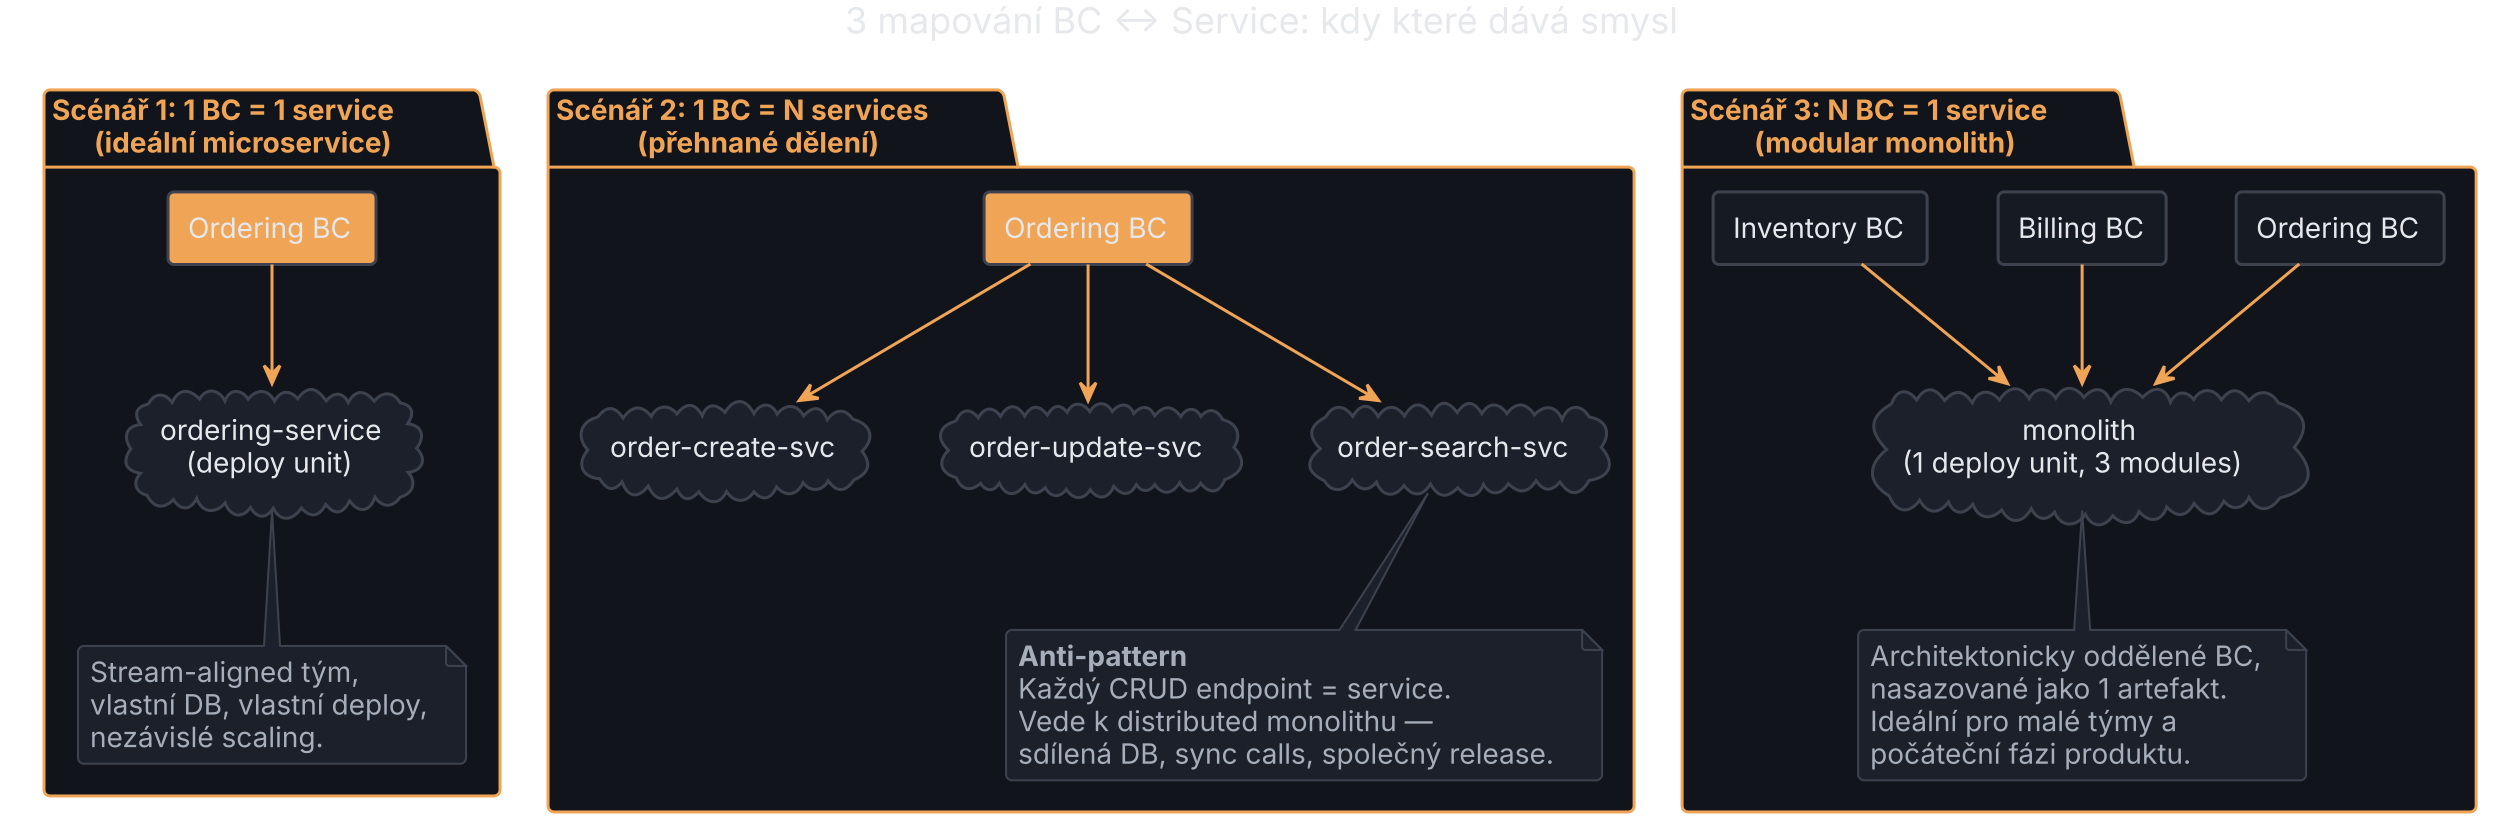
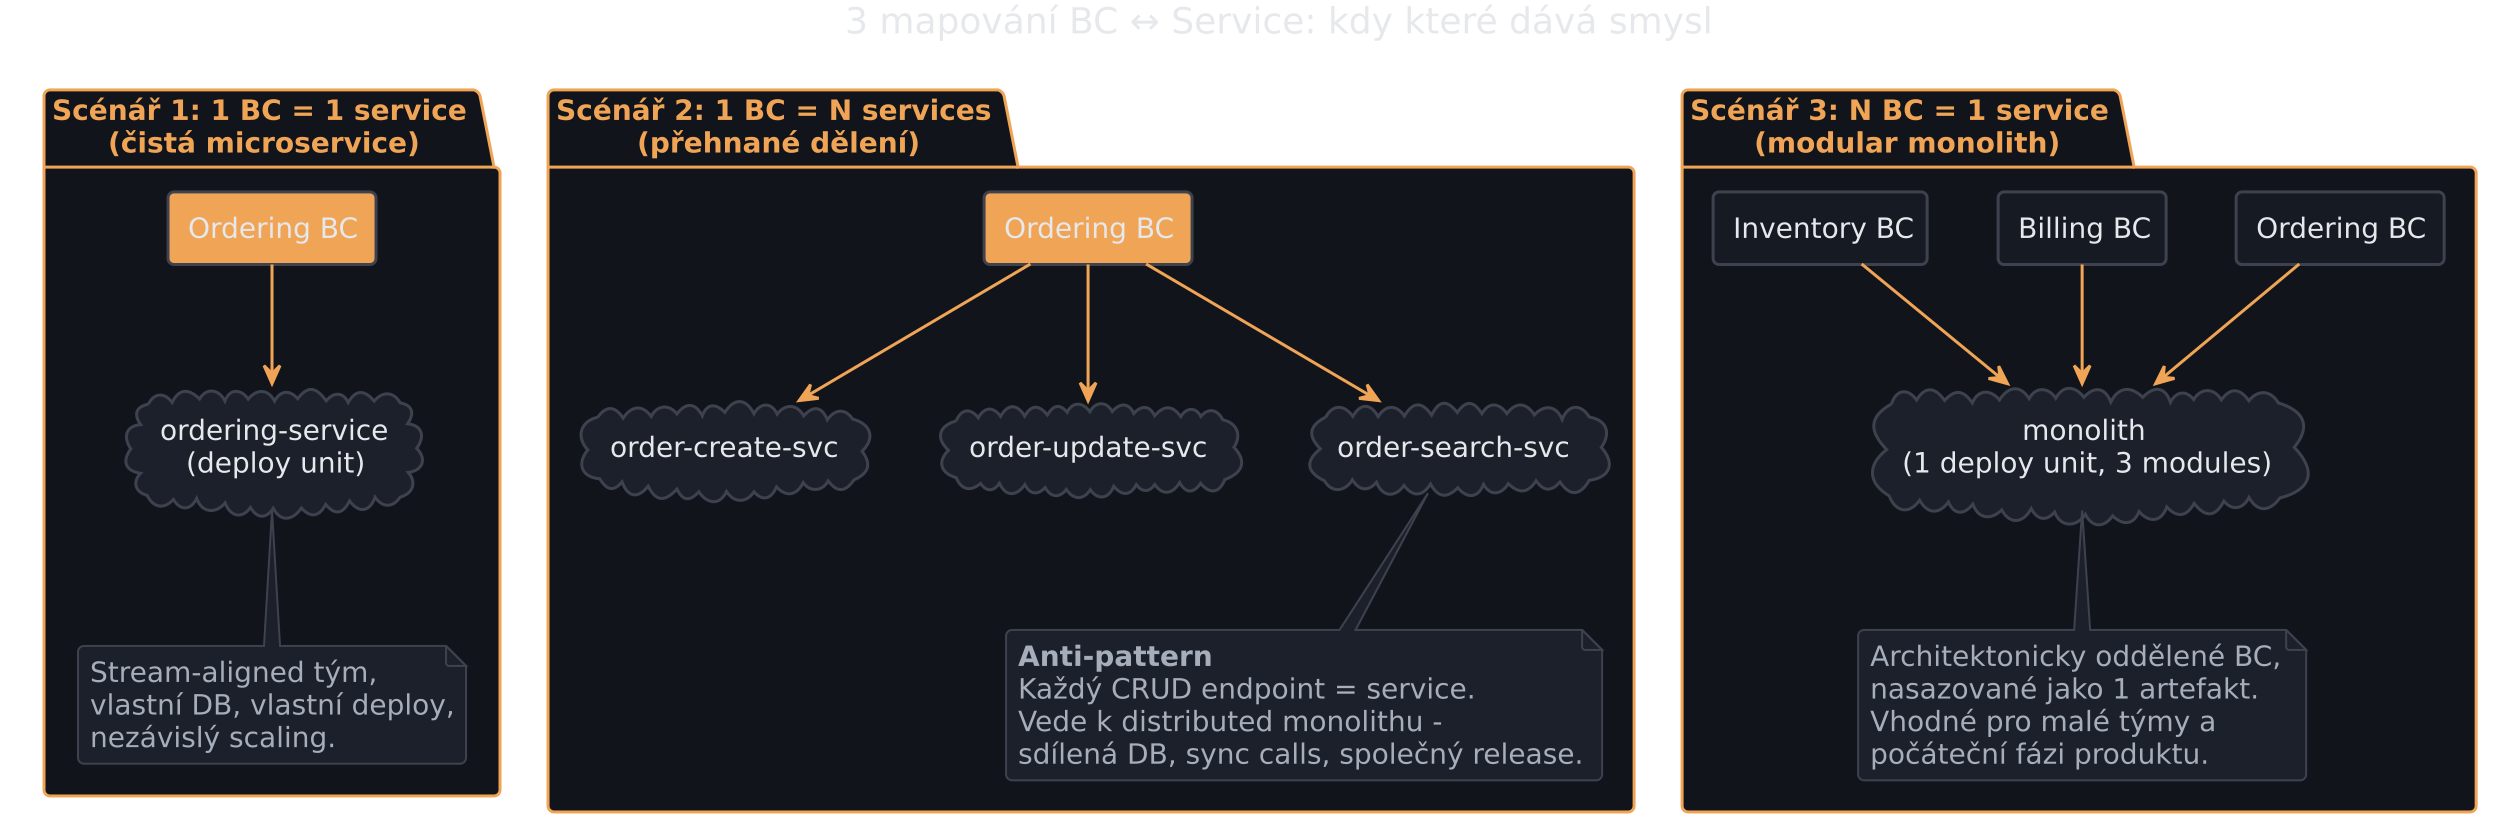
<svg xmlns="http://www.w3.org/2000/svg" contentScriptType="application/ecmascript" contentStyleType="text/css" height="651.562px" preserveAspectRatio="none" style="width:1953px;height:651px;background:#11141A;" version="1.1" viewBox="0 0 1953 651" width="1953.125px" zoomAndPan="magnify">
  <defs />
  <g>
-     <text fill="#E6E8EC" font-family="Inter, ui-sans-serif, system-ui, -apple-system, sans-serif" font-size="28.125" lengthAdjust="spacingAndGlyphs" textLength="667.188" x="660.156" y="26.106">3 mapování BC ↔ Service: kdy které dává smysl</text>
+     <text fill="#E6E8EC" font-family="DejaVu Sans" font-size="28.125" lengthAdjust="spacingAndGlyphs" textLength="667.188" x="660.156" y="26.106">3 mapování BC ↔ Service: kdy které dává smysl</text>
    <path d="M39.062,70.239 L370.312,70.239 A7.031,7.031 0 0 1 375,74.927 L385.938,130.542 L385.938,130.542 A4.688,4.688 0 0 1 390.625,135.23 L390.625,617.114 A4.688,4.688 0 0 1 385.938,621.802 L39.062,621.802 A4.688,4.688 0 0 1 34.375,617.114 L34.375,74.927 A4.688,4.688 0 0 1 39.062,70.239 " fill="#11141A" style="stroke: #F0A456; stroke-width: 2.344;" />
    <line style="stroke: #F0A456; stroke-width: 2.344;" x1="34.375" x2="385.938" y1="130.542" y2="130.542" />
-     <text fill="#F0A456" font-family="Inter, ui-sans-serif, system-ui, -apple-system, sans-serif" font-size="21.875" font-weight="bold" lengthAdjust="spacingAndGlyphs" textLength="331.25" x="40.625" y="93.669">Scénář 1: 1 BC = 1 service</text>
-     <text fill="#F0A456" font-family="Inter, ui-sans-serif, system-ui, -apple-system, sans-serif" font-size="21.875" font-weight="bold" lengthAdjust="spacingAndGlyphs" textLength="265.625" x="73.438" y="119.133">(ideální microservice)</text>
+     <text fill="#F0A456" font-family="DejaVu Sans" font-size="21.875" font-weight="bold" lengthAdjust="spacingAndGlyphs" textLength="331.25" x="40.625" y="93.669">Scénář 1: 1 BC = 1 service</text>
+     <text fill="#F0A456" font-family="DejaVu Sans" font-size="21.875" font-weight="bold" lengthAdjust="spacingAndGlyphs" textLength="243.75" x="84.375" y="119.133">(čistá microservice)</text>
    <path d="M432.812,70.239 L779.688,70.239 A7.031,7.031 0 0 1 784.375,74.927 L795.312,130.542 L1271.875,130.542 A4.688,4.688 0 0 1 1276.562,135.23 L1276.562,629.614 A4.688,4.688 0 0 1 1271.875,634.302 L432.812,634.302 A4.688,4.688 0 0 1 428.125,629.614 L428.125,74.927 A4.688,4.688 0 0 1 432.812,70.239 " fill="#11141A" style="stroke: #F0A456; stroke-width: 2.344;" />
    <line style="stroke: #F0A456; stroke-width: 2.344;" x1="428.125" x2="795.312" y1="130.542" y2="130.542" />
-     <text fill="#F0A456" font-family="Inter, ui-sans-serif, system-ui, -apple-system, sans-serif" font-size="21.875" font-weight="bold" lengthAdjust="spacingAndGlyphs" textLength="346.875" x="434.375" y="93.669">Scénář 2: 1 BC = N services</text>
-     <text fill="#F0A456" font-family="Inter, ui-sans-serif, system-ui, -apple-system, sans-serif" font-size="21.875" font-weight="bold" lengthAdjust="spacingAndGlyphs" textLength="220.312" x="497.656" y="119.133">(přehnané dělení)</text>
+     <text fill="#F0A456" font-family="DejaVu Sans" font-size="21.875" font-weight="bold" lengthAdjust="spacingAndGlyphs" textLength="346.875" x="434.375" y="93.669">Scénář 2: 1 BC = N services</text>
+     <text fill="#F0A456" font-family="DejaVu Sans" font-size="21.875" font-weight="bold" lengthAdjust="spacingAndGlyphs" textLength="220.312" x="497.656" y="119.133">(přehnané dělení)</text>
    <path d="M1318.75,70.239 L1651.562,70.239 A7.031,7.031 0 0 1 1656.25,74.927 L1667.188,130.542 L1929.688,130.542 A4.688,4.688 0 0 1 1934.375,135.23 L1934.375,629.614 A4.688,4.688 0 0 1 1929.688,634.302 L1318.75,634.302 A4.688,4.688 0 0 1 1314.062,629.614 L1314.062,74.927 A4.688,4.688 0 0 1 1318.75,70.239 " fill="#11141A" style="stroke: #F0A456; stroke-width: 2.344;" />
    <line style="stroke: #F0A456; stroke-width: 2.344;" x1="1314.062" x2="1667.188" y1="130.542" y2="130.542" />
-     <text fill="#F0A456" font-family="Inter, ui-sans-serif, system-ui, -apple-system, sans-serif" font-size="21.875" font-weight="bold" lengthAdjust="spacingAndGlyphs" textLength="332.812" x="1320.312" y="93.669">Scénář 3: N BC = 1 service</text>
-     <text fill="#F0A456" font-family="Inter, ui-sans-serif, system-ui, -apple-system, sans-serif" font-size="21.875" font-weight="bold" lengthAdjust="spacingAndGlyphs" textLength="232.812" x="1370.312" y="119.133">(modular monolith)</text>
+     <text fill="#F0A456" font-family="DejaVu Sans" font-size="21.875" font-weight="bold" lengthAdjust="spacingAndGlyphs" textLength="332.812" x="1320.312" y="93.669">Scénář 3: N BC = 1 service</text>
+     <text fill="#F0A456" font-family="DejaVu Sans" font-size="21.875" font-weight="bold" lengthAdjust="spacingAndGlyphs" textLength="232.812" x="1370.312" y="119.133">(modular monolith)</text>
    <rect fill="#F0A456" height="56.714" rx="4.688" ry="4.688" style="stroke: #3D424E; stroke-width: 2.344;" width="162.5" x="131.25" y="149.927" />
-     <text fill="#E6E8EC" font-family="Inter, ui-sans-serif, system-ui, -apple-system, sans-serif" font-size="21.875" lengthAdjust="spacingAndGlyphs" textLength="131.25" x="146.875" y="185.857">Ordering BC</text>
+     <text fill="#E6E8EC" font-family="DejaVu Sans" font-size="21.875" lengthAdjust="spacingAndGlyphs" textLength="131.25" x="146.875" y="185.857">Ordering BC</text>
    <path d="M115.878,315.768 C120.451,306.594 128.583,306.435 134.456,314.356 C140.032,303.013 147.854,303.66 155.854,311.677 C161.614,302.118 171.344,304.366 175.691,313.201 C179.598,303.093 188.565,303.851 193.876,311.785 C200.493,303.717 209.197,303.478 214.491,313.309 C219.099,304.779 226.367,304.322 232.55,311.498 C241.157,299.944 247.795,303.425 254.847,313.129 C260.29,306.562 267.732,305.535 271.987,314.445 C278.272,303.624 284.976,304.847 292.333,313.314 C298.901,305.572 307.183,305.595 312.646,314.651 C323.063,316.86 323.61,323.298 318.467,331.035 C330.783,332.413 331.738,341.976 325.498,350.172 C333.544,358.419 330.519,367.603 318.96,369.065 C325.951,377.16 322.212,385.75 312.599,388.376 C306.732,396.897 298.883,396.722 292.973,388.427 C288.915,400.148 280.338,401.187 273.116,391.341 C268.105,401.042 262.176,403.346 254.415,394.048 C249.594,403.448 242.895,405.128 235.448,396.868 C229.369,405.812 219.707,409.001 213.447,397.059 C207.784,405.747 200.796,405.142 195.698,396.481 C188.439,406.394 179.551,402.827 175.885,392.893 C168.5,401.622 157.82,400.979 153.622,389.4 C148.949,398.948 140.951,399.2 135.452,390.209 C127.721,398.433 119.82,396.545 114.897,386.967 C105.896,384.689 103.119,376.738 109.737,369.773 C97.642,367.777 95.238,360.152 102.206,350.649 C96.334,342.136 97.495,332.87 109.824,331.66 C104.346,323.757 105.967,317.808 115.878,315.768 " fill="#1B202A" style="stroke: #3D424E; stroke-width: 2.344;" />
-     <text fill="#E6E8EC" font-family="Inter, ui-sans-serif, system-ui, -apple-system, sans-serif" font-size="21.875" lengthAdjust="spacingAndGlyphs" textLength="175" x="125" y="343.669">ordering-service</text>
-     <text fill="#E6E8EC" font-family="Inter, ui-sans-serif, system-ui, -apple-system, sans-serif" font-size="21.875" lengthAdjust="spacingAndGlyphs" textLength="134.375" x="145.312" y="369.133">(deploy unit)</text>
+     <text fill="#E6E8EC" font-family="DejaVu Sans" font-size="21.875" lengthAdjust="spacingAndGlyphs" textLength="175" x="125" y="343.669">ordering-service</text>
+     <text fill="#E6E8EC" font-family="DejaVu Sans" font-size="21.875" lengthAdjust="spacingAndGlyphs" textLength="134.375" x="145.312" y="369.133">(deploy unit)</text>
    <path d="M60.938,509.302 L60.938,591.943 A4.688,4.688 0 0 0 65.625,596.631 L359.375,596.631 A4.688,4.688 0 0 0 364.062,591.943 L364.062,520.239 L348.438,504.614 L218.75,504.614 L212.5,398.739 L206.25,504.614 L65.625,504.614 A4.688,4.688 0 0 0 60.938,509.302 " fill="#1B202A" style="stroke: #3D424E; stroke-width: 1.562;" />
    <path d="M348.438,504.614 L348.438,517.895 A2.344,2.344 0 0 0 350.781,520.239 L364.062,520.239 L348.438,504.614 " fill="#1B202A" style="stroke: #3D424E; stroke-width: 1.562;" />
-     <text fill="#A6ADBB" font-family="Inter, ui-sans-serif, system-ui, -apple-system, sans-serif" font-size="21.875" lengthAdjust="spacingAndGlyphs" textLength="214.062" x="70.312" y="532.732">Stream-aligned tým,</text>
-     <text fill="#A6ADBB" font-family="Inter, ui-sans-serif, system-ui, -apple-system, sans-serif" font-size="21.875" lengthAdjust="spacingAndGlyphs" textLength="270.312" x="70.312" y="558.196">vlastní DB, vlastní deploy,</text>
-     <text fill="#A6ADBB" font-family="Inter, ui-sans-serif, system-ui, -apple-system, sans-serif" font-size="21.875" lengthAdjust="spacingAndGlyphs" textLength="187.5" x="70.312" y="583.659">nezávislé scaling.</text>
+     <text fill="#A6ADBB" font-family="DejaVu Sans" font-size="21.875" lengthAdjust="spacingAndGlyphs" textLength="214.062" x="70.312" y="532.732">Stream-aligned tým,</text>
+     <text fill="#A6ADBB" font-family="DejaVu Sans" font-size="21.875" lengthAdjust="spacingAndGlyphs" textLength="270.312" x="70.312" y="558.196">vlastní DB, vlastní deploy,</text>
+     <text fill="#A6ADBB" font-family="DejaVu Sans" font-size="21.875" lengthAdjust="spacingAndGlyphs" textLength="184.375" x="70.312" y="583.659">nezávislý scaling.</text>
    <rect fill="#F0A456" height="56.714" rx="4.688" ry="4.688" style="stroke: #3D424E; stroke-width: 2.344;" width="162.5" x="768.75" y="149.927" />
-     <text fill="#E6E8EC" font-family="Inter, ui-sans-serif, system-ui, -apple-system, sans-serif" font-size="21.875" lengthAdjust="spacingAndGlyphs" textLength="131.25" x="784.375" y="185.857">Ordering BC</text>
+     <text fill="#E6E8EC" font-family="DejaVu Sans" font-size="21.875" lengthAdjust="spacingAndGlyphs" textLength="131.25" x="784.375" y="185.857">Ordering BC</text>
    <path d="M467.018,325.886 C473.707,316.411 480.815,317.212 486.756,326.666 C492.971,317.37 501.302,315.438 508.726,325.276 C513.096,316.469 522.819,315.41 528.806,323.336 C535.832,314.281 543.006,314.287 548.598,324.787 C552.637,314.278 559.653,315.563 566.287,322.093 C573.868,310.513 582.567,310.955 589.018,323.173 C593.71,314.483 602.705,313.838 607.118,323.448 C613.687,315.102 622.497,315.549 627.85,324.875 C635.224,316.527 642.088,317.379 646.299,327.957 C651.983,319.781 659.96,318.392 666.126,327.401 C679.779,330.946 684.466,341.745 673.5,352.518 C681.289,362.988 678.356,369.876 667.102,374.902 C660.651,384.348 654.174,385.26 646.969,375.702 C642.562,383.912 632.956,384.703 627.419,377.099 C622.431,386.989 614.546,388.812 606.626,380.437 C602.813,389.136 596.501,392.502 589.013,384.256 C582.944,393.279 573.422,392.978 567.559,384.01 C561.821,395.88 551.906,393.095 545.941,384.246 C539.061,391.521 533.585,391.944 528.88,382.081 C520.071,391.476 512.859,392.962 506.355,379.78 C498.296,389.957 490.384,388.607 485.94,376.472 C478.642,385.205 473.461,381.968 468.489,374.037 C454.226,372.805 450.353,362.25 459.149,351.474 C449.752,341.202 453.373,329.072 467.018,325.886 " fill="#1B202A" style="stroke: #3D424E; stroke-width: 2.344;" />
-     <text fill="#E6E8EC" font-family="Inter, ui-sans-serif, system-ui, -apple-system, sans-serif" font-size="21.875" lengthAdjust="spacingAndGlyphs" textLength="178.125" x="476.562" y="356.95">order-create-svc</text>
+     <text fill="#E6E8EC" font-family="DejaVu Sans" font-size="21.875" lengthAdjust="spacingAndGlyphs" textLength="178.125" x="476.562" y="356.95">order-create-svc</text>
    <path d="M746.963,328.813 C750.86,319.57 757.847,318.238 764.238,326.327 C768.965,317.851 775.902,317.229 781.645,325.255 C787.34,315.25 794.522,315.297 800.455,325.027 C806.092,315.603 811.779,316.397 818.266,324.146 C822.419,317.024 827.536,314.604 833.664,322.06 C838.321,312.92 846.321,314.527 851.386,321.613 C855.904,313.541 864.269,313.121 868.915,321.476 C874.259,315.061 881.686,313.887 885.685,322.936 C891.416,316.752 897.913,316.213 902,324.758 C909.367,316.49 915.708,316.243 922.447,325.493 C926.458,318.536 933.92,317.386 938.109,325.306 C944.369,317.838 951.343,320.237 955.249,327.962 C966.424,330.292 970.168,339.976 963.968,349.378 C975.055,361.206 969.841,369.762 956.772,374.732 C952.438,385.576 945.19,386.205 937.896,377.606 C932.562,385.587 926.241,385.692 921.557,376.969 C916.502,385.564 908.635,387.825 902.117,378.562 C897.794,384.778 892.071,384.613 887.671,378.654 C882.664,388.048 876.264,387.033 870.013,379.99 C866.45,389.259 857.897,391.55 851.75,382.576 C846.124,391.227 838.473,390.392 833.009,382.394 C827.611,389.52 820.668,388.48 816.545,380.961 C810.546,387.032 804.573,386.428 800.653,378.586 C794.312,387.425 786.161,388.823 780.768,377.645 C776.214,384.129 770.602,384.362 766.032,377.663 C758.013,384.434 751.1,382.692 746.939,373.148 C735.281,369.962 731.647,360.83 740.957,351.775 C730.3,341.878 733.89,332.502 746.963,328.813 " fill="#1B202A" style="stroke: #3D424E; stroke-width: 2.344;" />
-     <text fill="#E6E8EC" font-family="Inter, ui-sans-serif, system-ui, -apple-system, sans-serif" font-size="21.875" lengthAdjust="spacingAndGlyphs" textLength="185.938" x="757.031" y="356.95">order-update-svc</text>
+     <text fill="#E6E8EC" font-family="DejaVu Sans" font-size="21.875" lengthAdjust="spacingAndGlyphs" textLength="185.938" x="757.031" y="356.95">order-update-svc</text>
    <path d="M1035.629,325.858 C1041.509,315.232 1050.399,316.282 1056.83,325.263 C1063.071,314.621 1070.595,314.91 1076.636,325.45 C1082.456,316.083 1090.849,315.711 1097.099,324.978 C1103.718,313.646 1111.01,313.41 1118.341,324.297 C1124.223,312.67 1130.268,311.945 1138.423,322.212 C1145.591,311.943 1151.455,313.496 1157.677,323.127 C1163.369,313.394 1171.392,314.92 1177.139,323.068 C1184.299,313.708 1192.366,314.289 1198.61,324.094 C1206.366,315.832 1215.837,316.56 1220.358,327.717 C1224.947,315.778 1234.909,314.952 1241.572,325.784 C1255.537,328.11 1258.663,338.609 1250.937,349.5 C1262.088,361.921 1258.081,372.945 1241.534,375.253 C1234.642,386.995 1226.934,388.482 1218.651,376.601 C1211.739,384.328 1206.013,383.856 1199.95,375.607 C1193.509,385.629 1186.616,385.806 1178.305,377.859 C1173.219,386.183 1164.573,388.28 1158.94,378.443 C1154.289,389.592 1146,389.502 1138.831,381.023 C1130.259,389.733 1123.454,388.79 1117.53,378.113 C1111.289,387.885 1104.102,388.634 1096.784,379.282 C1089.774,389.12 1079.8,388.364 1075.314,376.755 C1068.518,384.652 1061.599,383.032 1056.456,374.82 C1051.256,383.792 1040.609,385.891 1034.708,375.612 C1021.118,369.069 1018.904,360.615 1031.445,350.655 C1021.13,340.123 1022.808,332.487 1035.629,325.858 " fill="#1B202A" style="stroke: #3D424E; stroke-width: 2.344;" />
-     <text fill="#E6E8EC" font-family="Inter, ui-sans-serif, system-ui, -apple-system, sans-serif" font-size="21.875" lengthAdjust="spacingAndGlyphs" textLength="182.812" x="1044.531" y="356.95">order-search-svc</text>
+     <text fill="#E6E8EC" font-family="DejaVu Sans" font-size="21.875" lengthAdjust="spacingAndGlyphs" textLength="182.812" x="1044.531" y="356.95">order-search-svc</text>
    <path d="M785.938,496.802 L785.938,604.907 A4.688,4.688 0 0 0 790.625,609.595 L1246.875,609.595 A4.688,4.688 0 0 0 1251.562,604.907 L1251.562,507.739 L1235.938,492.114 L1058.938,492.114 L1115.531,385.271 L1046.438,492.114 L790.625,492.114 A4.688,4.688 0 0 0 785.938,496.802 " fill="#1B202A" style="stroke: #3D424E; stroke-width: 1.562;" />
    <path d="M1235.938,492.114 L1235.938,505.396 A2.344,2.344 0 0 0 1238.281,507.739 L1251.562,507.739 L1235.938,492.114 " fill="#1B202A" style="stroke: #3D424E; stroke-width: 1.562;" />
-     <text fill="#A6ADBB" font-family="Inter, ui-sans-serif, system-ui, -apple-system, sans-serif" font-size="21.875" font-weight="bold" lengthAdjust="spacingAndGlyphs" textLength="148.438" x="795.312" y="520.232">Anti-pattern</text>
-     <text fill="#A6ADBB" font-family="Inter, ui-sans-serif, system-ui, -apple-system, sans-serif" font-size="21.875" lengthAdjust="spacingAndGlyphs" textLength="351.562" x="795.312" y="545.696">Každý CRUD endpoint = service.</text>
-     <text fill="#A6ADBB" font-family="Inter, ui-sans-serif, system-ui, -apple-system, sans-serif" font-size="21.875" lengthAdjust="spacingAndGlyphs" textLength="339.062" x="795.312" y="571.159">Vede k distributed monolithu —</text>
-     <text fill="#A6ADBB" font-family="Inter, ui-sans-serif, system-ui, -apple-system, sans-serif" font-size="21.875" lengthAdjust="spacingAndGlyphs" textLength="432.812" x="795.312" y="596.623">sdílená DB, sync calls, společný release.</text>
+     <text fill="#A6ADBB" font-family="DejaVu Sans" font-size="21.875" font-weight="bold" lengthAdjust="spacingAndGlyphs" textLength="148.438" x="795.312" y="520.232">Anti-pattern</text>
+     <text fill="#A6ADBB" font-family="DejaVu Sans" font-size="21.875" lengthAdjust="spacingAndGlyphs" textLength="351.562" x="795.312" y="545.696">Každý CRUD endpoint = service.</text>
+     <text fill="#A6ADBB" font-family="DejaVu Sans" font-size="21.875" lengthAdjust="spacingAndGlyphs" textLength="325" x="795.312" y="571.159">Vede k distributed monolithu -</text>
+     <text fill="#A6ADBB" font-family="DejaVu Sans" font-size="21.875" lengthAdjust="spacingAndGlyphs" textLength="432.812" x="795.312" y="596.623">sdílená DB, sync calls, společný release.</text>
    <rect fill="#161A22" height="56.714" rx="4.688" ry="4.688" style="stroke: #3D424E; stroke-width: 2.344;" width="162.5" x="1746.875" y="149.927" />
-     <text fill="#E6E8EC" font-family="Inter, ui-sans-serif, system-ui, -apple-system, sans-serif" font-size="21.875" lengthAdjust="spacingAndGlyphs" textLength="131.25" x="1762.5" y="185.857">Ordering BC</text>
+     <text fill="#E6E8EC" font-family="DejaVu Sans" font-size="21.875" lengthAdjust="spacingAndGlyphs" textLength="131.25" x="1762.5" y="185.857">Ordering BC</text>
    <rect fill="#161A22" height="56.714" rx="4.688" ry="4.688" style="stroke: #3D424E; stroke-width: 2.344;" width="131.25" x="1560.938" y="149.927" />
-     <text fill="#E6E8EC" font-family="Inter, ui-sans-serif, system-ui, -apple-system, sans-serif" font-size="21.875" lengthAdjust="spacingAndGlyphs" textLength="100" x="1576.562" y="185.857">Billing BC</text>
+     <text fill="#E6E8EC" font-family="DejaVu Sans" font-size="21.875" lengthAdjust="spacingAndGlyphs" textLength="100" x="1576.562" y="185.857">Billing BC</text>
    <rect fill="#161A22" height="56.714" rx="4.688" ry="4.688" style="stroke: #3D424E; stroke-width: 2.344;" width="167.188" x="1338.281" y="149.927" />
-     <text fill="#E6E8EC" font-family="Inter, ui-sans-serif, system-ui, -apple-system, sans-serif" font-size="21.875" lengthAdjust="spacingAndGlyphs" textLength="135.938" x="1353.906" y="185.857">Inventory BC</text>
+     <text fill="#E6E8EC" font-family="DejaVu Sans" font-size="21.875" lengthAdjust="spacingAndGlyphs" textLength="135.938" x="1353.906" y="185.857">Inventory BC</text>
    <path d="M1477.682,315.528 C1481.194,304.201 1490.397,302.878 1497.212,312.44 C1504.641,300.703 1512.095,302.938 1519.116,312.853 C1527.556,303.55 1534.008,304.906 1540.784,314.738 C1545.467,303.84 1555.219,304.119 1561.988,312.435 C1568.599,302.199 1577.615,299.87 1585.221,311.371 C1590.404,301.535 1600.548,302.676 1605.958,311.113 C1611.779,300.211 1621.46,301.578 1627.905,310.419 C1636.025,301.416 1644.404,302.381 1648.963,314.047 C1654.974,301.879 1664.799,301.416 1673.912,310.385 C1682.195,301.662 1691.136,301.256 1695.548,314.242 C1699.791,305.885 1707.536,304.364 1713.703,312.067 C1719.686,302.505 1729.583,303.031 1735.353,312.31 C1742.884,302.037 1750.022,303.578 1756.841,313.084 C1764.014,303.872 1774.038,304.925 1779.851,314.73 C1798.588,320.462 1806.633,331.867 1792.277,349.445 C1810.103,367.996 1805.868,382.656 1780.998,389.047 C1773.687,399.389 1763.829,400.986 1756.89,388.651 C1752.565,397.449 1744.045,399.555 1737.276,391.494 C1730.414,404.7 1722.731,404.081 1714,393.308 C1708.37,403.663 1700.783,404.849 1692.682,396.061 C1688.323,408.279 1678.833,408.488 1670.99,399.65 C1666.599,410.739 1657.806,410.302 1650.426,402.992 C1643.831,412.369 1634.609,412.681 1629.08,401.865 C1622.285,411.789 1610.164,412.696 1605.055,400.068 C1598.147,407.955 1591.275,405.767 1586.778,397.363 C1580.891,408.397 1570.579,410.543 1563.668,398.384 C1555.383,406.518 1545.499,405.619 1541.188,393.887 C1534.801,401.986 1526.815,403 1522.086,392.21 C1514.745,402.195 1505.707,401.634 1499.639,390.835 C1491.219,402.459 1480.692,399.938 1475.829,387.338 C1458.785,377.436 1458.727,362.921 1473.851,351.255 C1460.595,337.356 1459.096,326.013 1477.682,315.528 " fill="#1B202A" style="stroke: #3D424E; stroke-width: 2.344;" />
-     <text fill="#E6E8EC" font-family="Inter, ui-sans-serif, system-ui, -apple-system, sans-serif" font-size="21.875" lengthAdjust="spacingAndGlyphs" textLength="93.75" x="1579.688" y="343.669">monolith</text>
-     <text fill="#E6E8EC" font-family="Inter, ui-sans-serif, system-ui, -apple-system, sans-serif" font-size="21.875" lengthAdjust="spacingAndGlyphs" textLength="281.25" x="1485.938" y="369.133">(1 deploy unit, 3 modules)</text>
+     <text fill="#E6E8EC" font-family="DejaVu Sans" font-size="21.875" lengthAdjust="spacingAndGlyphs" textLength="93.75" x="1579.688" y="343.669">monolith</text>
+     <text fill="#E6E8EC" font-family="DejaVu Sans" font-size="21.875" lengthAdjust="spacingAndGlyphs" textLength="281.25" x="1485.938" y="369.133">(1 deploy unit, 3 modules)</text>
    <path d="M1451.562,496.802 L1451.562,604.907 A4.688,4.688 0 0 0 1456.25,609.595 L1796.875,609.595 A4.688,4.688 0 0 0 1801.562,604.907 L1801.562,507.739 L1785.938,492.114 L1632.812,492.114 L1626.562,398.739 L1620.312,492.114 L1456.25,492.114 A4.688,4.688 0 0 0 1451.562,496.802 " fill="#1B202A" style="stroke: #3D424E; stroke-width: 1.562;" />
    <path d="M1785.938,492.114 L1785.938,505.396 A2.344,2.344 0 0 0 1788.281,507.739 L1801.562,507.739 L1785.938,492.114 " fill="#1B202A" style="stroke: #3D424E; stroke-width: 1.562;" />
-     <text fill="#A6ADBB" font-family="Inter, ui-sans-serif, system-ui, -apple-system, sans-serif" font-size="21.875" lengthAdjust="spacingAndGlyphs" textLength="317.188" x="1460.938" y="520.232">Architektonicky oddělené BC,</text>
-     <text fill="#A6ADBB" font-family="Inter, ui-sans-serif, system-ui, -apple-system, sans-serif" font-size="21.875" lengthAdjust="spacingAndGlyphs" textLength="293.75" x="1460.938" y="545.696">nasazované jako 1 artefakt.</text>
-     <text fill="#A6ADBB" font-family="Inter, ui-sans-serif, system-ui, -apple-system, sans-serif" font-size="21.875" lengthAdjust="spacingAndGlyphs" textLength="243.75" x="1460.938" y="571.159">Ideální pro malé týmy a</text>
-     <text fill="#A6ADBB" font-family="Inter, ui-sans-serif, system-ui, -apple-system, sans-serif" font-size="21.875" lengthAdjust="spacingAndGlyphs" textLength="259.375" x="1460.938" y="596.623">počáteční fázi produktu.</text>
+     <text fill="#A6ADBB" font-family="DejaVu Sans" font-size="21.875" lengthAdjust="spacingAndGlyphs" textLength="317.188" x="1460.938" y="520.232">Architektonicky oddělené BC,</text>
+     <text fill="#A6ADBB" font-family="DejaVu Sans" font-size="21.875" lengthAdjust="spacingAndGlyphs" textLength="293.75" x="1460.938" y="545.696">nasazované jako 1 artefakt.</text>
+     <text fill="#A6ADBB" font-family="DejaVu Sans" font-size="21.875" lengthAdjust="spacingAndGlyphs" textLength="259.375" x="1460.938" y="571.159">Vhodné pro malé týmy a</text>
+     <text fill="#A6ADBB" font-family="DejaVu Sans" font-size="21.875" lengthAdjust="spacingAndGlyphs" textLength="259.375" x="1460.938" y="596.623">počáteční fázi produktu.</text>
    <path d="M212.5,206.599 C212.5,229.489 212.5,263.067 212.5,291.708 " fill="none" id="bc1-&gt;svc1" style="stroke: #F0A456; stroke-width: 2.344;" />
    <polygon fill="#F0A456" points="212.5,299.646,218.75,285.583,212.5,291.833,206.25,285.583,212.5,299.646" style="stroke: #F0A456; stroke-width: 2.344;" />
    <path d="M804.938,206.224 C758.172,233.849 684.562,277.333 631.328,308.786 " fill="none" id="bc2-&gt;svc2a" style="stroke: #F0A456; stroke-width: 2.344;" />
    <polygon fill="#F0A456" points="624.281,312.942,639.567,311.164,631.006,308.966,633.204,300.405,624.281,312.942" style="stroke: #F0A456; stroke-width: 2.344;" />
    <path d="M850,206.599 C850,233.161 850,274.114 850,305.067 " fill="none" id="bc2-&gt;svc2b" style="stroke: #F0A456; stroke-width: 2.344;" />
    <polygon fill="#F0A456" points="850,313.099,856.25,299.036,850,305.286,843.75,299.036,850,313.099" style="stroke: #F0A456; stroke-width: 2.344;" />
    <path d="M895.312,206.224 C942.328,233.849 1016.344,277.333 1069.875,308.786 " fill="none" id="bc2-&gt;svc2c" style="stroke: #F0A456; stroke-width: 2.344;" />
    <polygon fill="#F0A456" points="1076.969,312.942,1068.015,300.427,1070.234,308.982,1061.679,311.202,1076.969,312.942" style="stroke: #F0A456; stroke-width: 2.344;" />
    <path d="M1796.188,206.224 C1767.75,229.927 1725.297,265.302 1689.984,294.724 " fill="none" id="bc3a-&gt;svc3" style="stroke: #F0A456; stroke-width: 2.344;" />
    <polygon fill="#F0A456" points="1683.938,299.771,1698.743,295.575,1689.941,294.771,1690.745,285.969,1683.938,299.771" style="stroke: #F0A456; stroke-width: 2.344;" />
    <path d="M1626.562,206.599 C1626.562,229.489 1626.562,263.067 1626.562,291.708 " fill="none" id="bc3b-&gt;svc3" style="stroke: #F0A456; stroke-width: 2.344;" />
    <polygon fill="#F0A456" points="1626.562,299.646,1632.812,285.583,1626.562,291.833,1620.312,285.583,1626.562,299.646" style="stroke: #F0A456; stroke-width: 2.344;" />
    <path d="M1454.312,206.224 C1483.188,229.927 1526.297,265.302 1562.156,294.724 " fill="none" id="bc3c-&gt;svc3" style="stroke: #F0A456; stroke-width: 2.344;" />
    <polygon fill="#F0A456" points="1568.297,299.771,1561.404,286.012,1562.262,294.809,1553.465,295.667,1568.297,299.771" style="stroke: #F0A456; stroke-width: 2.344;" />
  </g>
</svg>
